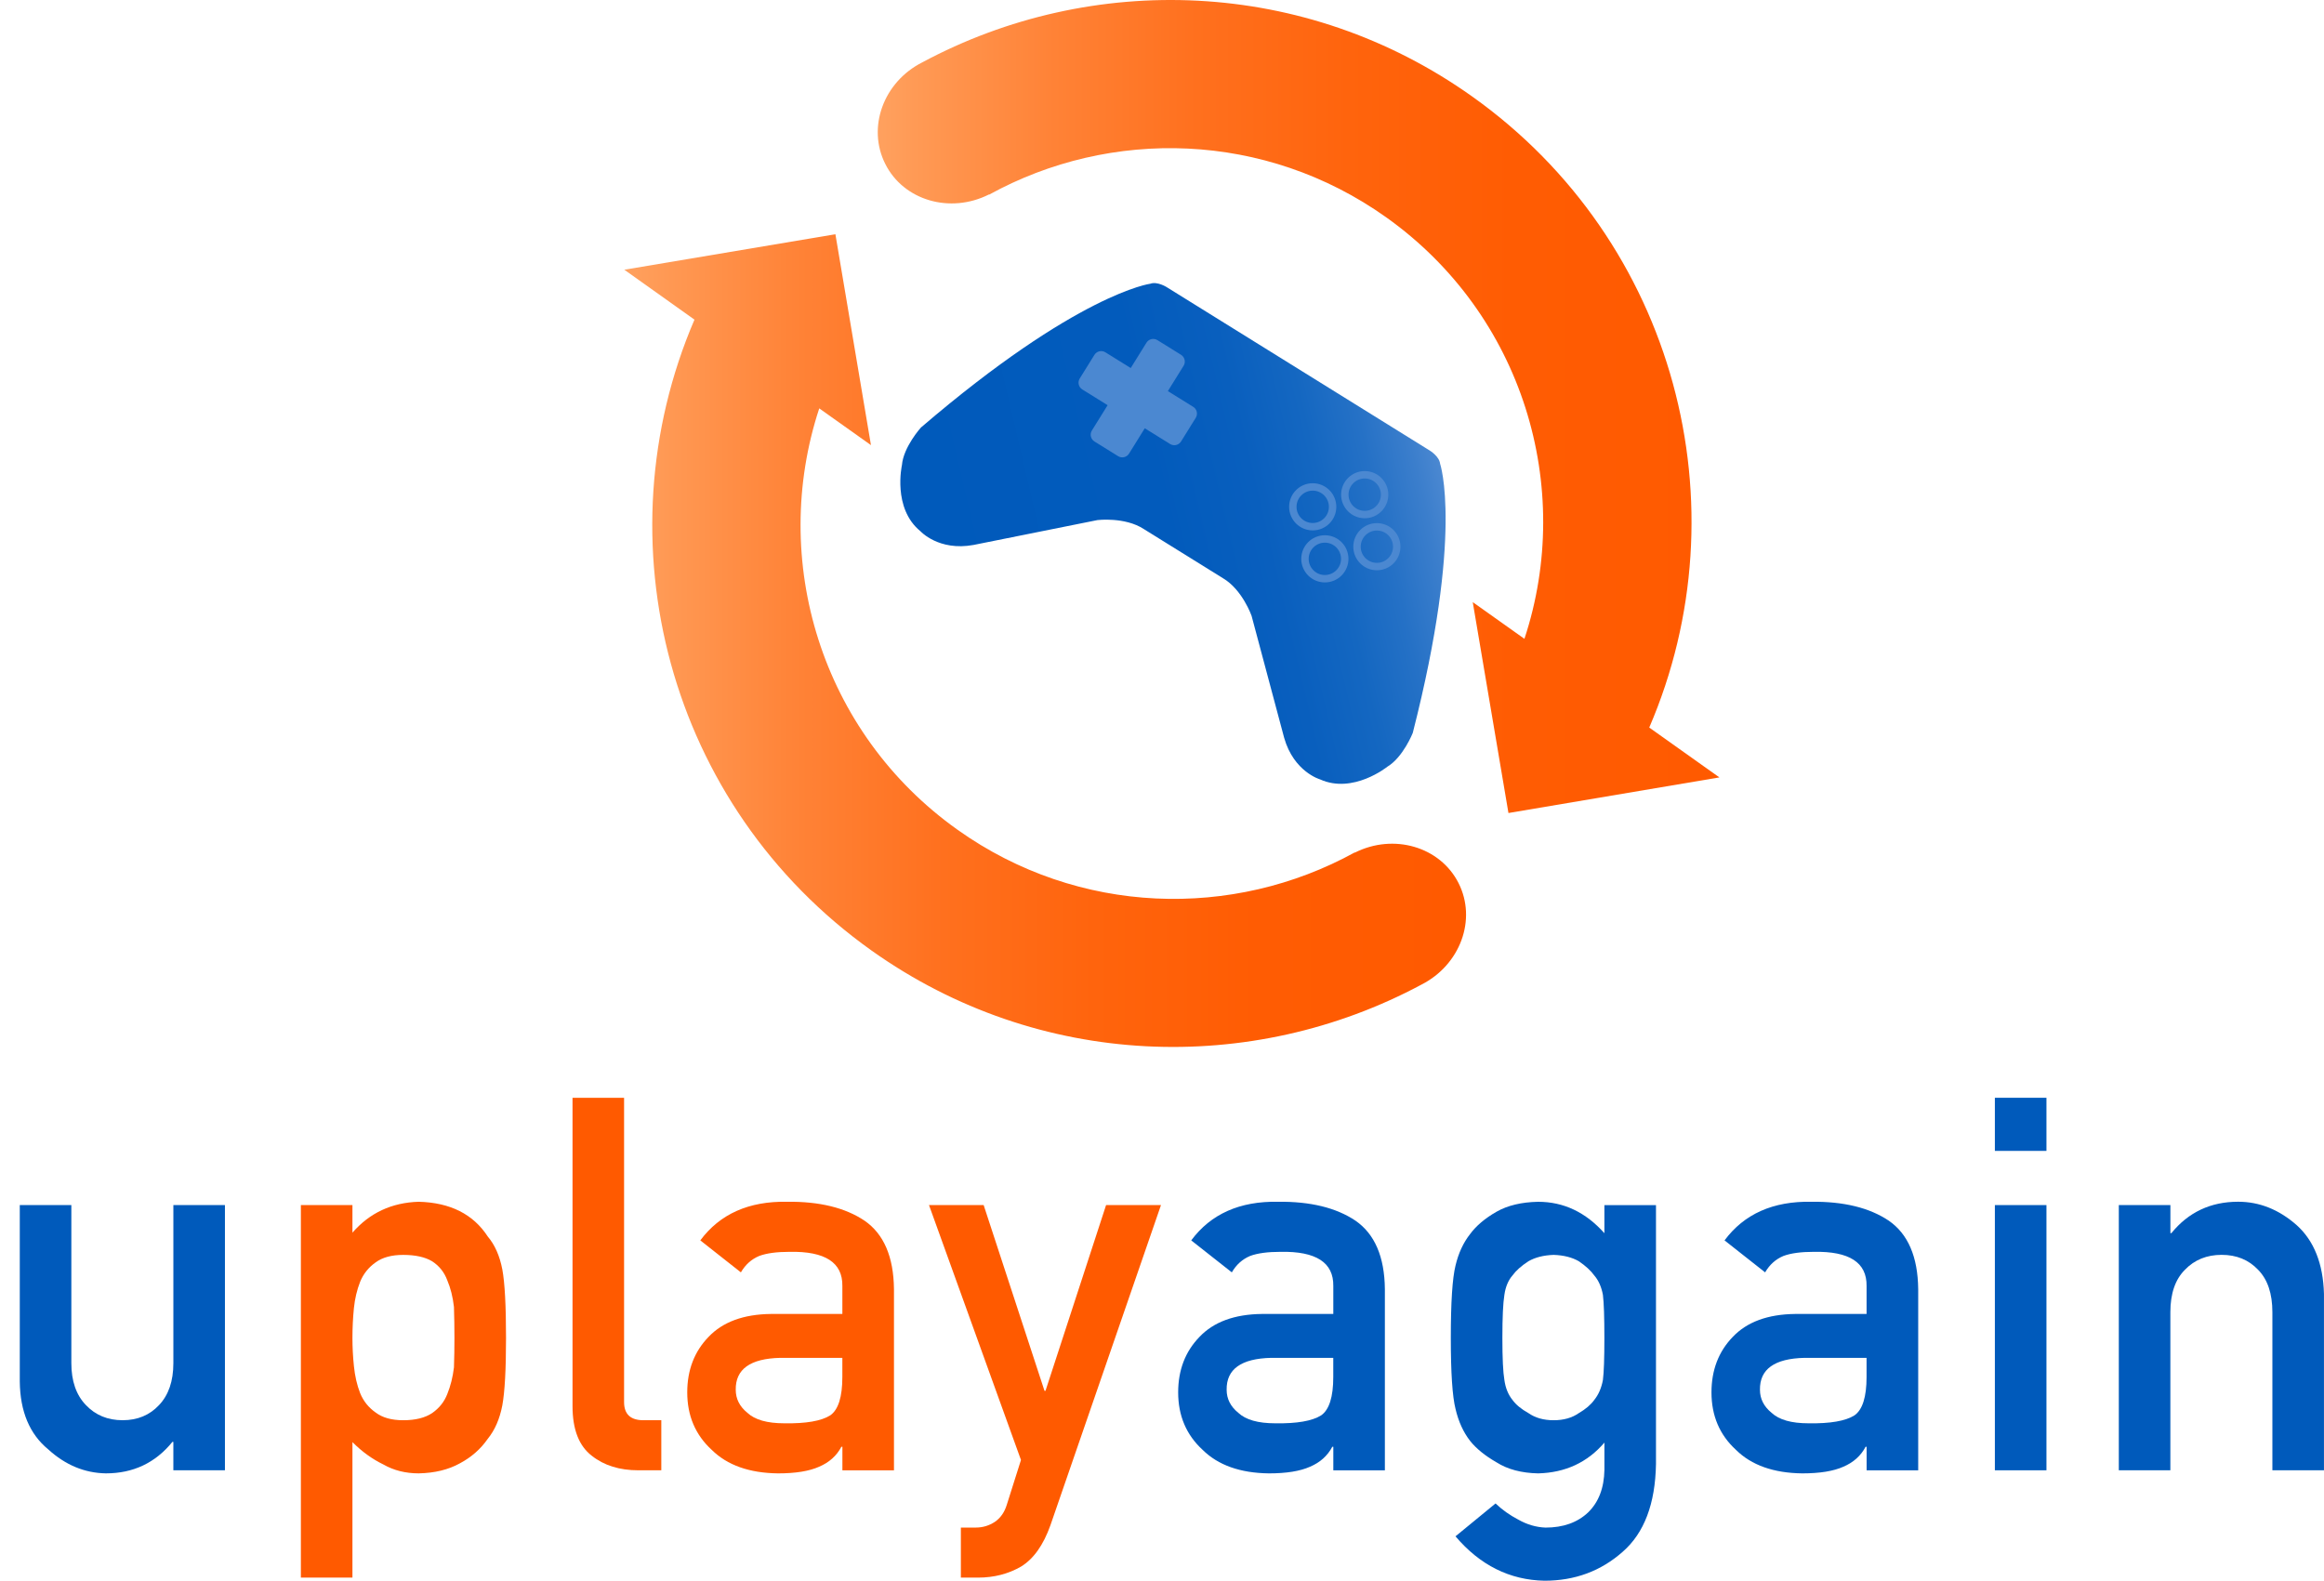
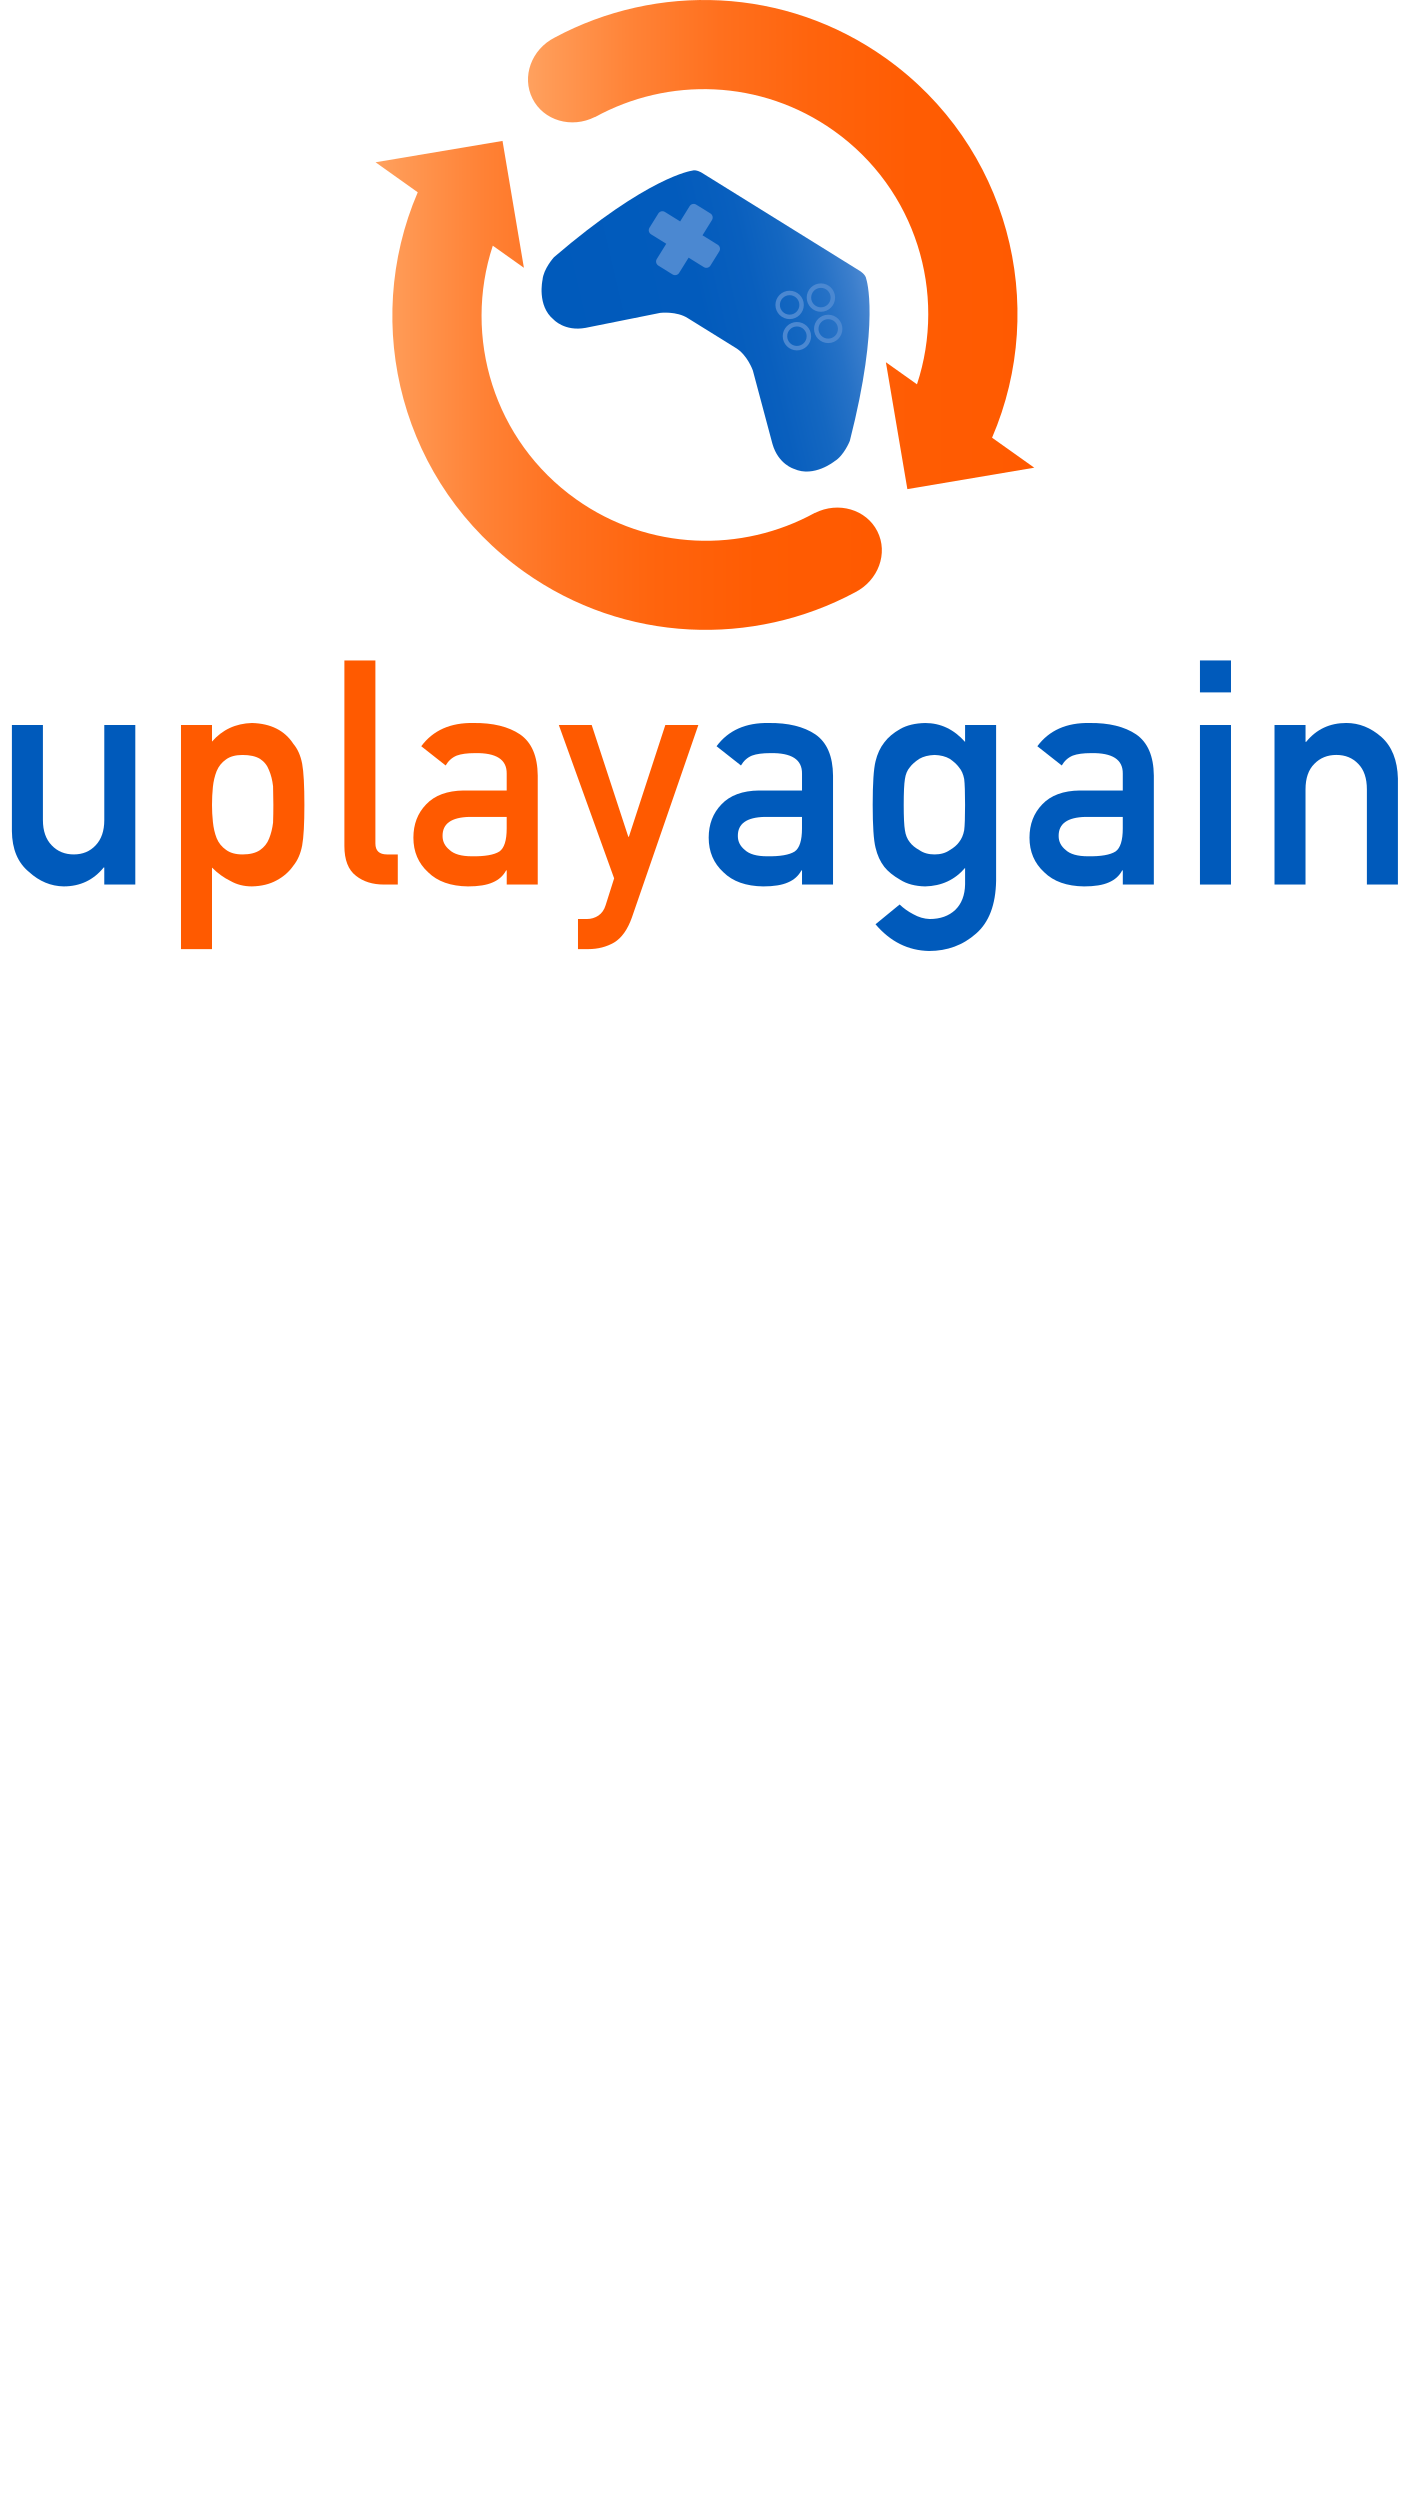
- <svg xmlns="http://www.w3.org/2000/svg" version="1.1" id="Layer_2" x="0px" y="0px" xml:space="preserve">
+ <svg xmlns="http://www.w3.org/2000/svg" version="1.1" id="Layer_2" x="0px" y="0px" width="134.35px" height="238.242px" viewBox="0 0 134.35 238.242" enable-background="new 0 0 134.35 238.242" preserveAspectRatio="xMinYMin" xml:space="preserve">
  <g>
    <g>
      <path fill="#005ABB" d="M1.134,69.09H4.09v9.064c0,1.026,0.279,1.828,0.837,2.404c0.549,0.578,1.25,0.866,2.102,0.866    s1.547-0.288,2.086-0.866c0.549-0.576,0.823-1.378,0.823-2.404V69.09h2.956v15.205H9.937v-1.627H9.881    c-0.974,1.201-2.245,1.803-3.813,1.803c-1.219-0.02-2.32-0.479-3.303-1.375c-1.068-0.877-1.612-2.174-1.631-3.889V69.09z" />
      <path fill="#FF5A00" d="M17.247,69.09h2.956v1.581c0.983-1.132,2.25-1.724,3.801-1.772c1.806,0.049,3.124,0.713,3.956,1.993    c0.406,0.479,0.684,1.107,0.835,1.889c0.142,0.771,0.212,2.081,0.212,3.927c0,1.797-0.07,3.086-0.213,3.867    c-0.15,0.781-0.43,1.42-0.836,1.918c-0.406,0.586-0.941,1.055-1.602,1.406c-0.652,0.361-1.438,0.553-2.354,0.572    c-0.756,0-1.433-0.17-2.027-0.51c-0.643-0.312-1.233-0.739-1.772-1.283v7.77h-2.956V69.09z M23.112,81.425    c0.701,0,1.254-0.138,1.661-0.411c0.407-0.285,0.695-0.646,0.866-1.088c0.188-0.461,0.316-0.971,0.383-1.529    c0.019-0.549,0.028-1.111,0.028-1.689c0-0.607-0.01-1.201-0.028-1.779c-0.066-0.577-0.194-1.087-0.383-1.528    c-0.171-0.461-0.459-0.823-0.866-1.088c-0.407-0.244-0.96-0.367-1.661-0.367c-0.662,0-1.188,0.143-1.574,0.426    c-0.408,0.285-0.706,0.657-0.895,1.117c-0.18,0.461-0.299,0.961-0.355,1.499c-0.057,0.569-0.085,1.143-0.085,1.721    c0,0.539,0.028,1.078,0.085,1.616c0.057,0.569,0.176,1.083,0.355,1.544c0.188,0.46,0.486,0.832,0.895,1.117    C21.925,81.278,22.45,81.425,23.112,81.425z" />
      <path fill="#FF5A00" d="M32.818,62.938h2.956v17.446c0,0.694,0.37,1.041,1.109,1.041h1.025v2.87H36.59    c-1.077,0-1.966-0.277-2.665-0.832c-0.738-0.564-1.106-1.513-1.106-2.846V62.938z" />
      <path fill="#FF5A00" d="M48.287,82.948H48.23c-0.274,0.518-0.7,0.898-1.276,1.143c-0.567,0.254-1.352,0.381-2.354,0.381    c-1.646-0.02-2.912-0.469-3.801-1.348c-0.937-0.859-1.404-1.958-1.404-3.296c0-1.278,0.406-2.339,1.219-3.179    c0.813-0.858,2.005-1.298,3.574-1.317h4.099v-1.604c0.02-1.345-0.987-1.997-3.022-1.958c-0.737,0-1.318,0.078-1.744,0.236    c-0.445,0.186-0.795,0.5-1.051,0.941l-2.326-1.833c1.125-1.516,2.783-2.254,4.976-2.215c1.853-0.02,3.331,0.342,4.437,1.084    c1.106,0.763,1.668,2.071,1.688,3.927v10.386h-2.956V82.948z M48.287,77.848h-3.554c-1.725,0.039-2.577,0.65-2.558,1.832    c0,0.519,0.223,0.958,0.668,1.32c0.427,0.4,1.132,0.601,2.118,0.601c1.24,0.02,2.117-0.132,2.629-0.454    c0.464-0.322,0.696-1.056,0.696-2.199V77.848z" />
      <path fill="#FF5A00" d="M53.253,69.09h3.133l3.488,10.65h0.057l3.473-10.65h3.147l-6.337,18.354    c-0.406,1.143-0.969,1.934-1.688,2.373c-0.728,0.42-1.55,0.631-2.467,0.631h-0.979v-2.87h0.865c0.388,0,0.746-0.108,1.078-0.323    c0.33-0.225,0.562-0.557,0.694-0.998l0.808-2.553L53.253,69.09z" />
      <path fill="#005ABB" d="M76.428,82.948h-0.057c-0.275,0.518-0.699,0.898-1.277,1.143c-0.566,0.254-1.353,0.381-2.354,0.381    c-1.645-0.02-2.912-0.469-3.801-1.348c-0.936-0.859-1.403-1.958-1.403-3.296c0-1.278,0.406-2.339,1.22-3.179    c0.812-0.858,2.004-1.298,3.573-1.317h4.1v-1.604c0.02-1.345-0.988-1.997-3.022-1.958c-0.738,0-1.32,0.078-1.746,0.236    c-0.444,0.186-0.794,0.5-1.049,0.941l-2.327-1.833c1.124-1.516,2.783-2.254,4.976-2.215c1.853-0.02,3.333,0.342,4.438,1.084    c1.105,0.763,1.668,2.071,1.686,3.927v10.386h-2.955V82.948z M76.428,77.848h-3.554c-1.726,0.039-2.578,0.65-2.559,1.832    c0,0.519,0.223,0.958,0.668,1.32c0.426,0.4,1.133,0.601,2.117,0.601c1.241,0.02,2.118-0.132,2.63-0.454    c0.465-0.322,0.697-1.056,0.697-2.199V77.848z" />
      <path fill="#005ABB" d="M91.969,82.708c-0.973,1.137-2.24,1.725-3.799,1.764c-0.955-0.02-1.748-0.23-2.381-0.631    c-0.662-0.381-1.168-0.791-1.518-1.231c-0.387-0.498-0.666-1.108-0.836-1.833c-0.18-0.713-0.27-2.07-0.27-4.074    c0-2.043,0.09-3.425,0.27-4.148c0.17-0.714,0.449-1.314,0.836-1.804c0.35-0.476,0.855-0.903,1.518-1.282    c0.633-0.359,1.426-0.549,2.381-0.568c1.465,0,2.732,0.602,3.799,1.802v-1.61h2.957v14.838c-0.039,2.285-0.676,3.965-1.912,5.039    c-1.248,1.104-2.74,1.656-4.479,1.656c-1.992-0.039-3.693-0.887-5.102-2.545l2.297-1.885c0.379,0.363,0.814,0.672,1.305,0.928    c0.502,0.284,1.021,0.436,1.561,0.456c1.01,0,1.824-0.29,2.438-0.868c0.605-0.589,0.918-1.402,0.936-2.443V82.708z M86.121,76.708    c0,1.166,0.039,1.969,0.115,2.41c0.064,0.461,0.221,0.843,0.467,1.146c0.199,0.274,0.502,0.524,0.908,0.75    c0.389,0.273,0.871,0.411,1.449,0.411c0.576,0,1.059-0.138,1.447-0.411c0.387-0.226,0.682-0.476,0.879-0.75    c0.246-0.304,0.412-0.686,0.498-1.146c0.057-0.441,0.084-1.244,0.084-2.41c0-1.186-0.027-2.01-0.084-2.47    c-0.086-0.461-0.252-0.833-0.498-1.117c-0.197-0.273-0.492-0.544-0.879-0.809c-0.389-0.225-0.871-0.348-1.447-0.367    c-0.578,0.02-1.061,0.143-1.449,0.367c-0.406,0.265-0.709,0.535-0.908,0.809c-0.246,0.284-0.402,0.656-0.467,1.117    C86.16,74.698,86.121,75.522,86.121,76.708z" />
      <path fill="#005ABB" d="M106.998,82.948h-0.057c-0.273,0.518-0.699,0.898-1.275,1.143c-0.568,0.254-1.352,0.381-2.354,0.381    c-1.646-0.02-2.912-0.469-3.801-1.348c-0.938-0.859-1.404-1.958-1.404-3.296c0-1.278,0.406-2.339,1.219-3.179    c0.812-0.858,2.004-1.298,3.574-1.317h4.098v-1.604c0.02-1.345-0.986-1.997-3.021-1.958c-0.738,0-1.318,0.078-1.744,0.236    c-0.445,0.186-0.795,0.5-1.051,0.941l-2.326-1.833c1.125-1.516,2.783-2.254,4.975-2.215c1.854-0.02,3.332,0.342,4.438,1.084    c1.105,0.763,1.668,2.071,1.688,3.927v10.386h-2.957V82.948z M106.998,77.848h-3.553c-1.725,0.039-2.578,0.65-2.559,1.832    c0,0.519,0.223,0.958,0.668,1.32c0.428,0.4,1.133,0.601,2.119,0.601c1.24,0.02,2.117-0.132,2.629-0.454    c0.463-0.322,0.695-1.056,0.695-2.199V77.848z" />
      <path fill="#005ABB" d="M114.352,62.938h2.957v3.045h-2.957V62.938z M114.352,69.09h2.957v15.205h-2.957V69.09z" />
      <path fill="#005ABB" d="M121.457,69.09h2.957v1.61h0.055c0.975-1.2,2.25-1.802,3.828-1.802c1.219,0,2.334,0.445,3.346,1.333    c1.002,0.898,1.527,2.217,1.574,3.955v10.108h-2.957v-9.064c0-1.065-0.273-1.878-0.822-2.435    c-0.539-0.568-1.234-0.852-2.086-0.852s-1.553,0.283-2.102,0.852c-0.559,0.557-0.838,1.369-0.838,2.435v9.064h-2.955V69.09z" />
    </g>
    <g>
      <g>
        <linearGradient id="SVGID_1_" gradientUnits="userSpaceOnUse" x1="-9.548" y1="229.746" x2="12.026" y2="208.172" gradientTransform="matrix(0.8494 0.5277 -0.5277 0.8494 182.5179 -155.2011)">
          <stop offset="0" style="stop-color:#005ABB" />
          <stop offset="0.476" style="stop-color:#025BBC" />
          <stop offset="0.648" style="stop-color:#095FBE" />
          <stop offset="0.77" style="stop-color:#1467C1" />
          <stop offset="0.869" style="stop-color:#2571C6" />
          <stop offset="0.953" style="stop-color:#3B7ECC" />
          <stop offset="1" style="stop-color:#4B88D1" />
        </linearGradient>
        <path fill="url(#SVGID_1_)" d="M70.113,33.156c1.107,0.657,1.631,2.15,1.631,2.15l1.868,6.996     c0.556,1.952,2.056,2.381,2.056,2.381c1.896,0.86,3.861-0.727,3.861-0.727c0.904-0.543,1.455-1.936,1.455-1.936     c2.93-11.465,1.566-15.437,1.566-15.437c-0.045-0.419-0.586-0.749-0.586-0.749l-15.089-9.374c0,0-0.536-0.34-0.933-0.194     c0,0-4.162,0.538-13.149,8.243c0,0-1.006,1.111-1.092,2.163c0,0-0.554,2.466,1.06,3.783c0,0,1.049,1.157,3.046,0.788l7.104-1.426     c0,0,1.57-0.191,2.648,0.51L70.113,33.156z" />
        <path fill="#4B88D1" d="M68.398,23.325l-1.452-0.902l0.902-1.453c0.133-0.214,0.066-0.496-0.146-0.628l-1.355-0.842     c-0.214-0.133-0.495-0.067-0.628,0.147l-0.902,1.453l-1.453-0.902c-0.214-0.133-0.494-0.068-0.628,0.146l-0.843,1.356     c-0.132,0.213-0.066,0.494,0.146,0.627l1.453,0.903l-0.903,1.453c-0.132,0.213-0.065,0.495,0.148,0.628l1.355,0.842     c0.214,0.132,0.494,0.067,0.628-0.146l0.902-1.453l1.452,0.902c0.214,0.133,0.495,0.067,0.628-0.146l0.842-1.356     C68.678,23.739,68.612,23.457,68.398,23.325z" />
        <g>
          <circle fill="none" stroke="#4B88D1" stroke-width="0.425" stroke-miterlimit="10" cx="75.249" cy="29.057" r="1.14" />
          <circle fill="none" stroke="#4B88D1" stroke-width="0.425" stroke-miterlimit="10" cx="78.927" cy="31.343" r="1.139" />
          <circle fill="none" stroke="#4B88D1" stroke-width="0.425" stroke-miterlimit="10" cx="75.945" cy="32.039" r="1.14" />
          <circle fill="none" stroke="#4B88D1" stroke-width="0.425" stroke-miterlimit="10" cx="78.23" cy="28.36" r="1.14" />
        </g>
      </g>
      <g>
        <linearGradient id="SVGID_2_" gradientUnits="userSpaceOnUse" x1="84.038" y1="36.727" x2="35.789" y2="36.727">
          <stop offset="0" style="stop-color:#FF5A00" />
          <stop offset="0.246" style="stop-color:#FF5C03" />
          <stop offset="0.442" style="stop-color:#FF640D" />
          <stop offset="0.621" style="stop-color:#FF701E" />
          <stop offset="0.79" style="stop-color:#FF8236" />
          <stop offset="0.95" style="stop-color:#FF9954" />
          <stop offset="1" style="stop-color:#FFA15F" />
        </linearGradient>
        <path fill="url(#SVGID_2_)" d="M81.479,56.451c2.227-1.132,3.188-3.73,2.129-5.822c-1.053-2.086-3.719-2.867-5.949-1.744     l0.002-0.015c-6.983,3.843-15.836,3.631-22.763-1.292c-7.852-5.58-10.798-15.475-7.936-24.165l2.964,2.107l-2.038-12.091     l-12.1,2.035l4.021,2.862c-5.446,12.677-1.547,27.855,10.16,36.177C59.555,61.315,71.766,61.656,81.479,56.451z" />
        <linearGradient id="SVGID_3_" gradientUnits="userSpaceOnUse" x1="98.561" y1="23.305" x2="50.316" y2="23.305">
          <stop offset="0" style="stop-color:#FF5A00" />
          <stop offset="0.246" style="stop-color:#FF5C03" />
          <stop offset="0.442" style="stop-color:#FF640D" />
          <stop offset="0.621" style="stop-color:#FF701E" />
          <stop offset="0.79" style="stop-color:#FF8236" />
          <stop offset="0.95" style="stop-color:#FF9954" />
          <stop offset="1" style="stop-color:#FFA15F" />
        </linearGradient>
        <path fill="url(#SVGID_3_)" d="M52.868,3.575c-2.23,1.127-3.178,3.737-2.119,5.829c1.05,2.09,3.716,2.87,5.947,1.742     l-0.003,0.017c6.978-3.846,15.832-3.636,22.764,1.293c7.848,5.582,10.797,15.478,7.928,24.169l-2.963-2.105l2.047,12.092     l12.092-2.042l-4.021-2.858c5.455-12.672,1.547-27.861-10.154-36.183C74.797-1.291,62.578-1.634,52.868,3.575z" />
      </g>
    </g>
  </g>
</svg>
